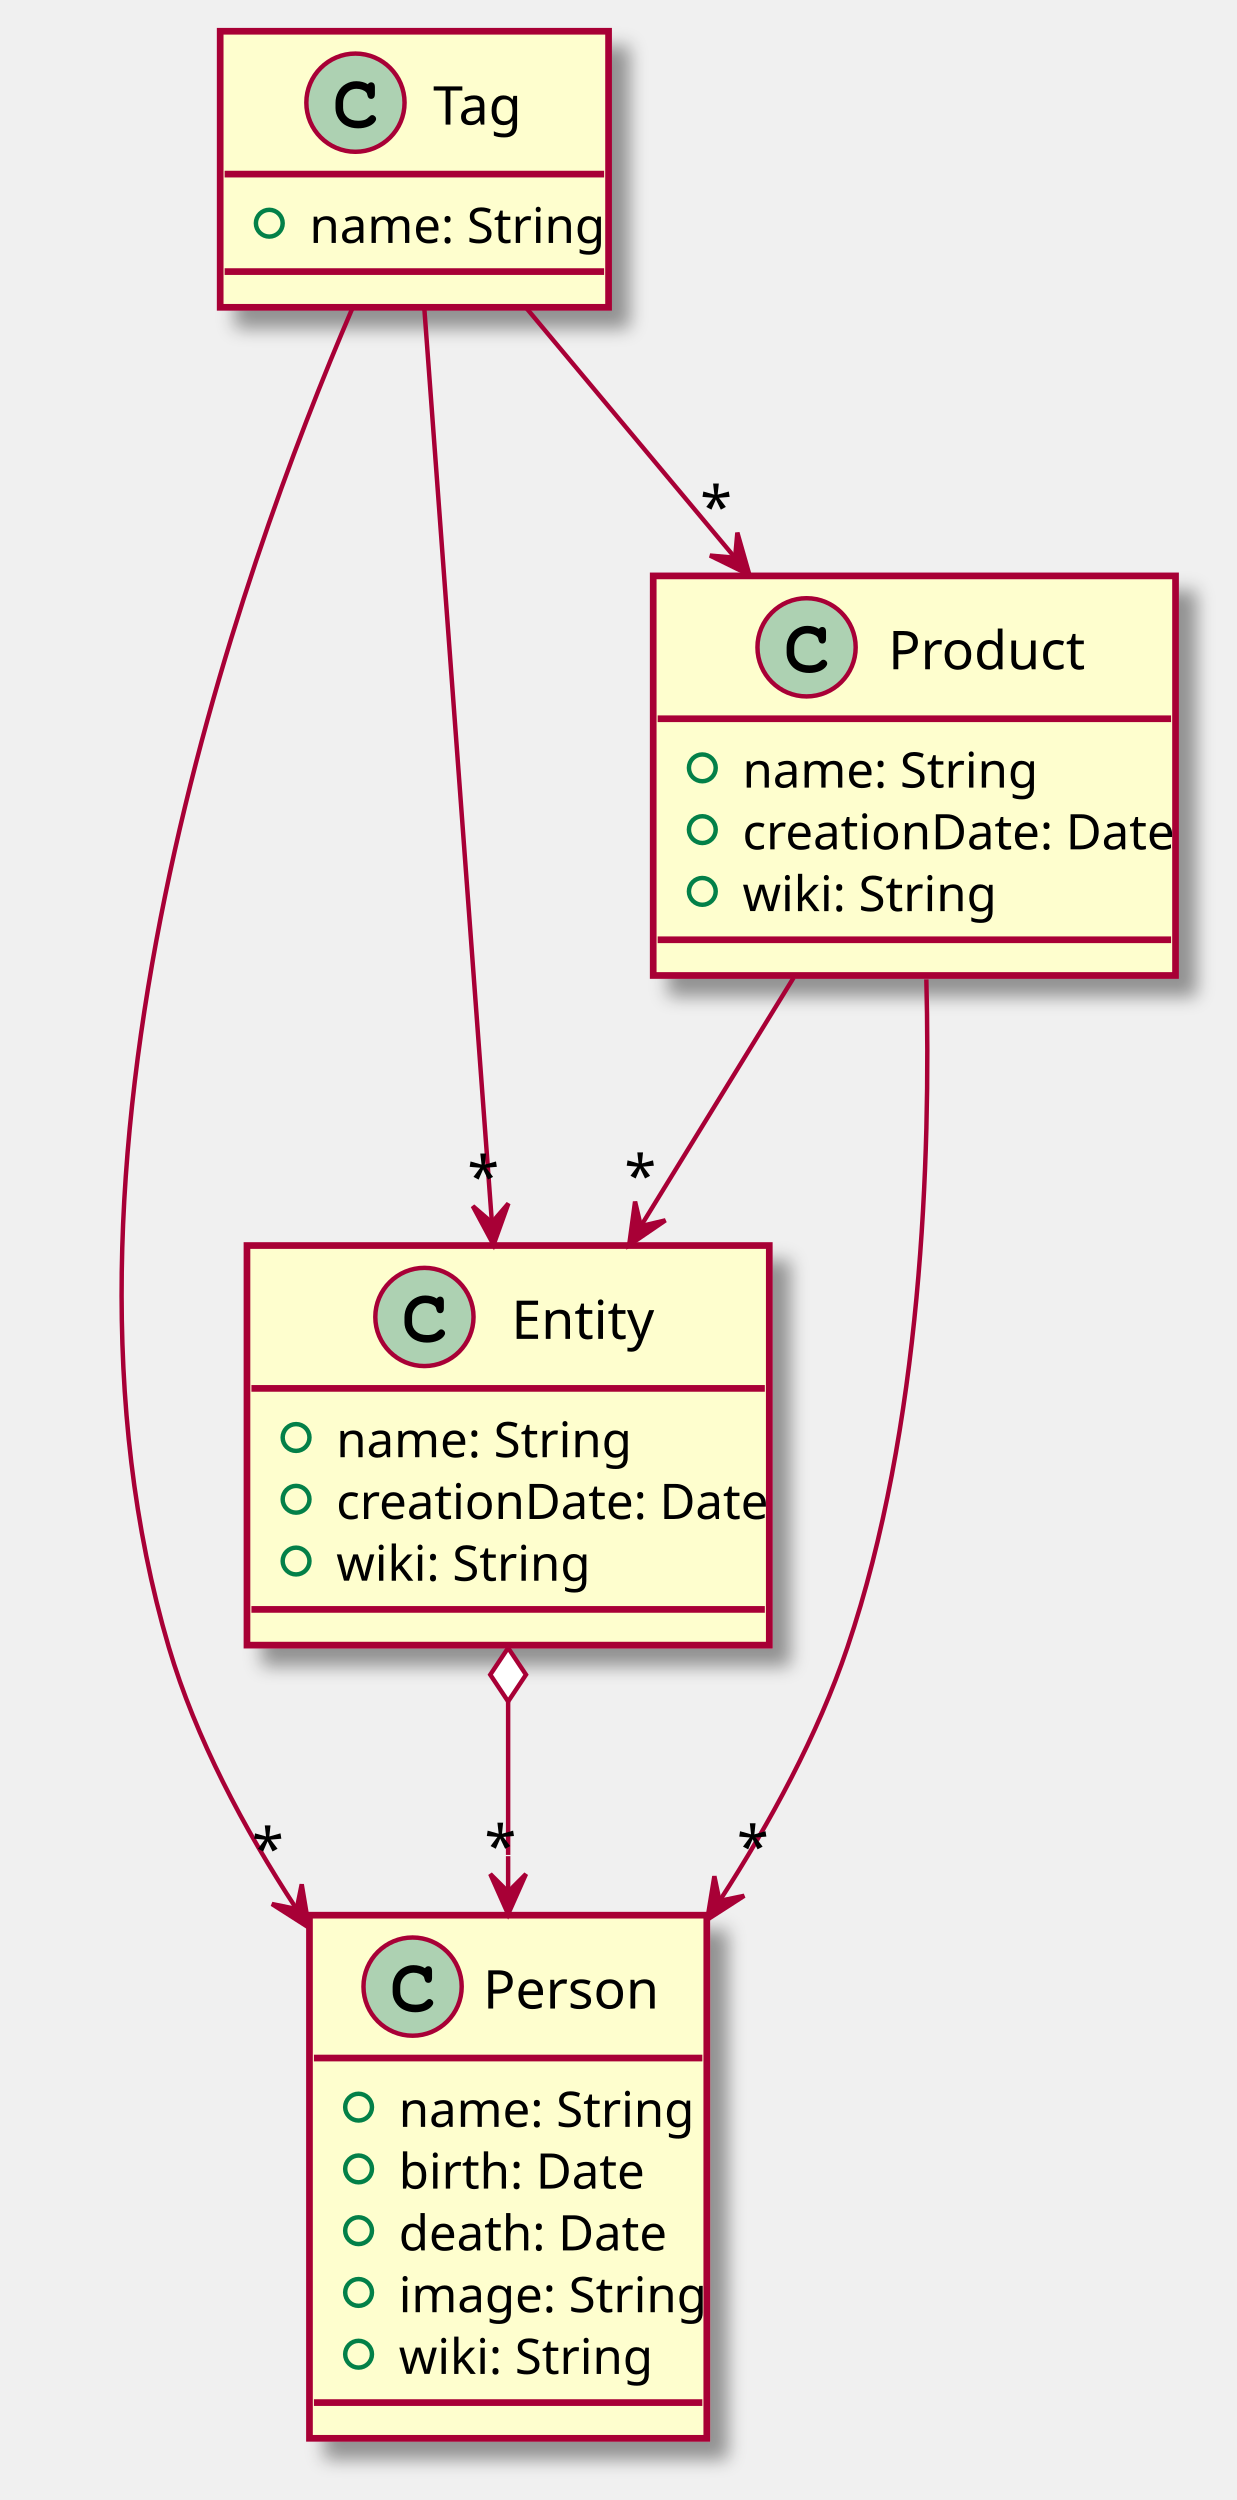
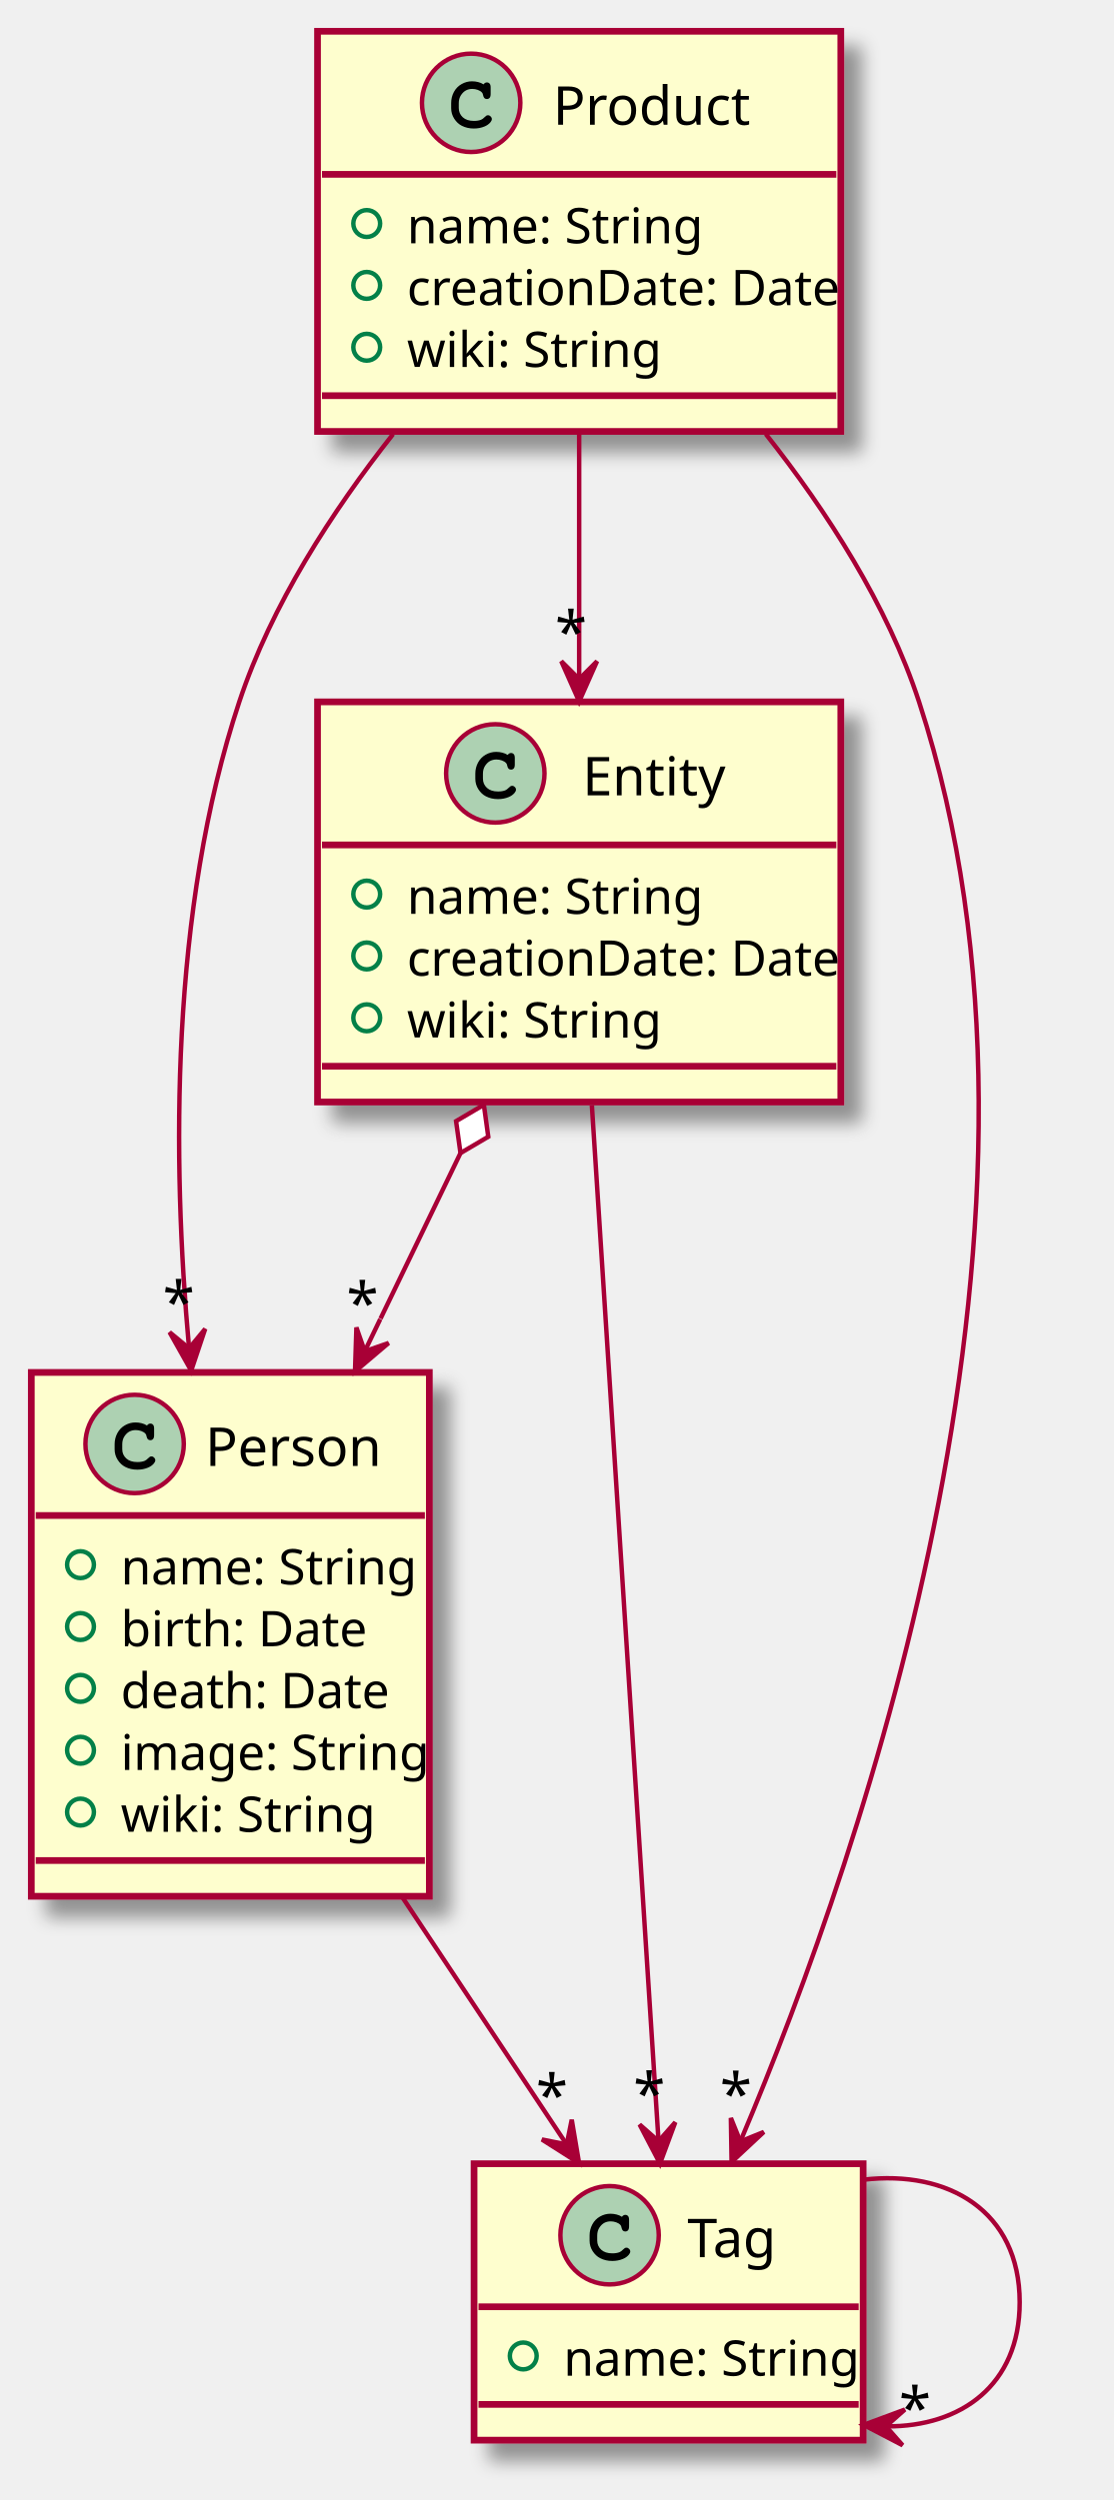
- <svg xmlns="http://www.w3.org/2000/svg" contentScriptType="application/ecmascript" contentStyleType="text/css" height="560px" preserveAspectRatio="none" style="width:277px;height:560px;" version="1.1" viewBox="0 0 277 560" width="277px" zoomAndPan="magnify">
+ <svg xmlns="http://www.w3.org/2000/svg" contentScriptType="application/ecmascript" contentStyleType="text/css" height="559px" preserveAspectRatio="none" style="width:249px;height:559px;" version="1.1" viewBox="0 0 249 559" width="249px" zoomAndPan="magnify">
  <defs>
-     <filter height="300%" id="fej1wzdwvl8rw" width="300%" x="-1" y="-1">
+     <filter height="300%" id="f1nvfhe4deph1f" width="300%" x="-1" y="-1">
      <feGaussianBlur result="blurOut" stdDeviation="2.0" />
      <feColorMatrix in="blurOut" result="blurOut2" type="matrix" values="0 0 0 0 0 0 0 0 0 0 0 0 0 0 0 0 0 0 .4 0" />
      <feOffset dx="4.0" dy="4.0" in="blurOut2" result="blurOut3" />
      <feBlend in="SourceGraphic" in2="blurOut3" mode="normal" />
    </filter>
  </defs>
  <g>
-     <rect codeLine="1" fill="#FEFECE" filter="url(#fej1wzdwvl8rw)" height="117.18" id="Person" style="stroke:#A80036;stroke-width:1.5;" width="89" x="69.32" y="429" />
-     <ellipse cx="92.42" cy="445" fill="#ADD1B2" rx="11" ry="11" style="stroke:#A80036;stroke-width:1.0;" />
-     <path d="M95.186,440.875 Q95.342,440.656 95.529,440.547 Q95.717,440.438 95.936,440.438 Q96.311,440.438 96.545,440.703 Q96.779,440.953 96.779,441.562 L96.779,443.016 Q96.779,443.625 96.545,443.891 Q96.311,444.156 95.936,444.156 Q95.592,444.156 95.389,443.953 Q95.186,443.766 95.076,443.25 Q95.029,442.891 94.842,442.703 Q94.514,442.328 93.904,442.109 Q93.295,441.891 92.67,441.891 Q91.904,441.891 91.264,442.219 Q90.639,442.547 90.139,443.297 Q89.654,444.047 89.654,445.078 L89.654,446.172 Q89.654,447.406 90.545,448.234 Q91.436,449.047 93.029,449.047 Q93.967,449.047 94.623,448.797 Q95.014,448.641 95.436,448.203 Q95.701,447.938 95.842,447.859 Q95.998,447.781 96.201,447.781 Q96.529,447.781 96.779,448.047 Q97.045,448.297 97.045,448.641 Q97.045,448.984 96.701,449.391 Q96.201,449.969 95.404,450.297 Q94.326,450.75 93.029,450.75 Q91.514,450.75 90.311,450.125 Q89.326,449.625 88.639,448.562 Q87.951,447.484 87.951,446.203 L87.951,445.047 Q87.951,443.719 88.561,442.578 Q89.186,441.422 90.279,440.812 Q91.373,440.188 92.608,440.188 Q93.342,440.188 93.983,440.359 Q94.639,440.516 95.186,440.875 Z " fill="#000000" />
-     <text fill="#000000" font-family="sans-serif" font-size="12" lengthAdjust="spacing" textLength="39" x="108.22" y="449.91">Person</text>
-     <line style="stroke:#A80036;stroke-width:1.5;" x1="70.32" x2="157.32" y1="461" y2="461" />
-     <ellipse cx="80.32" cy="472" rx="3" ry="3" style="stroke:#038048;stroke-width:1.0;fill:none;" />
-     <text fill="#000000" font-family="sans-serif" font-size="11" lengthAdjust="spacing" textLength="61" x="89.32" y="476.419">name: String</text>
-     <ellipse cx="80.32" cy="485.836" rx="3" ry="3" style="stroke:#038048;stroke-width:1.0;fill:none;" />
-     <text fill="#000000" font-family="sans-serif" font-size="11" lengthAdjust="spacing" textLength="50" x="89.32" y="490.255">birth: Date</text>
-     <ellipse cx="80.32" cy="499.672" rx="3" ry="3" style="stroke:#038048;stroke-width:1.0;fill:none;" />
-     <text fill="#000000" font-family="sans-serif" font-size="11" lengthAdjust="spacing" textLength="56" x="89.32" y="504.091">death: Date</text>
-     <ellipse cx="80.32" cy="513.508" rx="3" ry="3" style="stroke:#038048;stroke-width:1.0;fill:none;" />
-     <text fill="#000000" font-family="sans-serif" font-size="11" lengthAdjust="spacing" textLength="63" x="89.32" y="517.927">image: String</text>
-     <ellipse cx="80.32" cy="527.344" rx="3" ry="3" style="stroke:#038048;stroke-width:1.0;fill:none;" />
-     <text fill="#000000" font-family="sans-serif" font-size="11" lengthAdjust="spacing" textLength="52" x="89.32" y="531.763">wiki: String</text>
-     <line style="stroke:#A80036;stroke-width:1.5;" x1="70.32" x2="157.32" y1="538.18" y2="538.18" />
-     <rect codeLine="9" fill="#FEFECE" filter="url(#fej1wzdwvl8rw)" height="89.508" id="Entity" style="stroke:#A80036;stroke-width:1.5;" width="117" x="55.32" y="279" />
-     <ellipse cx="95.07" cy="295" fill="#ADD1B2" rx="11" ry="11" style="stroke:#A80036;stroke-width:1.0;" />
-     <path d="M97.836,290.875 Q97.992,290.656 98.179,290.547 Q98.367,290.438 98.586,290.438 Q98.961,290.438 99.195,290.703 Q99.429,290.953 99.429,291.562 L99.429,293.016 Q99.429,293.625 99.195,293.891 Q98.961,294.156 98.586,294.156 Q98.242,294.156 98.039,293.953 Q97.836,293.766 97.726,293.25 Q97.679,292.891 97.492,292.703 Q97.164,292.328 96.554,292.109 Q95.945,291.891 95.32,291.891 Q94.554,291.891 93.914,292.219 Q93.289,292.547 92.789,293.297 Q92.304,294.047 92.304,295.078 L92.304,296.172 Q92.304,297.406 93.195,298.234 Q94.086,299.047 95.679,299.047 Q96.617,299.047 97.273,298.797 Q97.664,298.641 98.086,298.203 Q98.351,297.938 98.492,297.859 Q98.648,297.781 98.851,297.781 Q99.179,297.781 99.429,298.047 Q99.695,298.297 99.695,298.641 Q99.695,298.984 99.351,299.391 Q98.851,299.969 98.054,300.297 Q96.976,300.75 95.679,300.75 Q94.164,300.75 92.961,300.125 Q91.976,299.625 91.289,298.562 Q90.601,297.484 90.601,296.203 L90.601,295.047 Q90.601,293.719 91.211,292.578 Q91.836,291.422 92.929,290.812 Q94.023,290.188 95.257,290.188 Q95.992,290.188 96.632,290.359 Q97.289,290.516 97.836,290.875 Z " fill="#000000" />
-     <text fill="#000000" font-family="sans-serif" font-size="12" lengthAdjust="spacing" textLength="30" x="114.57" y="299.91">Entity</text>
-     <line style="stroke:#A80036;stroke-width:1.5;" x1="56.32" x2="171.32" y1="311" y2="311" />
-     <ellipse cx="66.32" cy="322" rx="3" ry="3" style="stroke:#038048;stroke-width:1.0;fill:none;" />
-     <text fill="#000000" font-family="sans-serif" font-size="11" lengthAdjust="spacing" textLength="61" x="75.32" y="326.419">name: String</text>
-     <ellipse cx="66.32" cy="335.836" rx="3" ry="3" style="stroke:#038048;stroke-width:1.0;fill:none;" />
-     <text fill="#000000" font-family="sans-serif" font-size="11" lengthAdjust="spacing" textLength="91" x="75.32" y="340.255">creationDate: Date</text>
-     <ellipse cx="66.32" cy="349.672" rx="3" ry="3" style="stroke:#038048;stroke-width:1.0;fill:none;" />
-     <text fill="#000000" font-family="sans-serif" font-size="11" lengthAdjust="spacing" textLength="52" x="75.32" y="354.091">wiki: String</text>
-     <line style="stroke:#A80036;stroke-width:1.5;" x1="56.32" x2="171.32" y1="360.508" y2="360.508" />
-     <rect codeLine="15" fill="#FEFECE" filter="url(#fej1wzdwvl8rw)" height="89.508" id="Product" style="stroke:#A80036;stroke-width:1.5;" width="117" x="146.32" y="129" />
-     <ellipse cx="180.67" cy="145" fill="#ADD1B2" rx="11" ry="11" style="stroke:#A80036;stroke-width:1.0;" />
-     <path d="M183.436,140.875 Q183.592,140.656 183.779,140.547 Q183.967,140.438 184.186,140.438 Q184.561,140.438 184.795,140.703 Q185.029,140.953 185.029,141.562 L185.029,143.016 Q185.029,143.625 184.795,143.891 Q184.561,144.156 184.186,144.156 Q183.842,144.156 183.639,143.953 Q183.436,143.766 183.326,143.25 Q183.279,142.891 183.092,142.703 Q182.764,142.328 182.154,142.109 Q181.545,141.891 180.92,141.891 Q180.154,141.891 179.514,142.219 Q178.889,142.547 178.389,143.297 Q177.904,144.047 177.904,145.078 L177.904,146.172 Q177.904,147.406 178.795,148.234 Q179.686,149.047 181.279,149.047 Q182.217,149.047 182.873,148.797 Q183.264,148.641 183.686,148.203 Q183.951,147.938 184.092,147.859 Q184.248,147.781 184.451,147.781 Q184.779,147.781 185.029,148.047 Q185.295,148.297 185.295,148.641 Q185.295,148.984 184.951,149.391 Q184.451,149.969 183.654,150.297 Q182.576,150.75 181.279,150.75 Q179.764,150.75 178.561,150.125 Q177.576,149.625 176.889,148.562 Q176.201,147.484 176.201,146.203 L176.201,145.047 Q176.201,143.719 176.811,142.578 Q177.436,141.422 178.529,140.812 Q179.623,140.188 180.857,140.188 Q181.592,140.188 182.232,140.359 Q182.889,140.516 183.436,140.875 Z " fill="#000000" />
-     <text fill="#000000" font-family="sans-serif" font-size="12" lengthAdjust="spacing" textLength="42" x="198.97" y="149.91">Product</text>
-     <line style="stroke:#A80036;stroke-width:1.5;" x1="147.32" x2="262.32" y1="161" y2="161" />
-     <ellipse cx="157.32" cy="172" rx="3" ry="3" style="stroke:#038048;stroke-width:1.0;fill:none;" />
-     <text fill="#000000" font-family="sans-serif" font-size="11" lengthAdjust="spacing" textLength="61" x="166.32" y="176.419">name: String</text>
-     <ellipse cx="157.32" cy="185.836" rx="3" ry="3" style="stroke:#038048;stroke-width:1.0;fill:none;" />
-     <text fill="#000000" font-family="sans-serif" font-size="11" lengthAdjust="spacing" textLength="91" x="166.32" y="190.255">creationDate: Date</text>
-     <ellipse cx="157.32" cy="199.672" rx="3" ry="3" style="stroke:#038048;stroke-width:1.0;fill:none;" />
-     <text fill="#000000" font-family="sans-serif" font-size="11" lengthAdjust="spacing" textLength="52" x="166.32" y="204.091">wiki: String</text>
-     <line style="stroke:#A80036;stroke-width:1.5;" x1="147.32" x2="262.32" y1="210.508" y2="210.508" />
-     <rect codeLine="21" fill="#FEFECE" filter="url(#fej1wzdwvl8rw)" height="61.836" id="Tag" style="stroke:#A80036;stroke-width:1.5;" width="87" x="49.32" y="7" />
-     <ellipse cx="79.62" cy="23" fill="#ADD1B2" rx="11" ry="11" style="stroke:#A80036;stroke-width:1.0;" />
-     <path d="M82.386,18.875 Q82.542,18.656 82.729,18.547 Q82.917,18.438 83.136,18.438 Q83.511,18.438 83.745,18.703 Q83.979,18.953 83.979,19.562 L83.979,21.016 Q83.979,21.625 83.745,21.891 Q83.511,22.156 83.136,22.156 Q82.792,22.156 82.589,21.953 Q82.386,21.766 82.276,21.25 Q82.229,20.891 82.042,20.703 Q81.714,20.328 81.104,20.109 Q80.495,19.891 79.87,19.891 Q79.104,19.891 78.464,20.219 Q77.839,20.547 77.339,21.297 Q76.854,22.047 76.854,23.078 L76.854,24.172 Q76.854,25.406 77.745,26.234 Q78.636,27.047 80.229,27.047 Q81.167,27.047 81.823,26.797 Q82.214,26.641 82.636,26.203 Q82.901,25.938 83.042,25.859 Q83.198,25.781 83.401,25.781 Q83.729,25.781 83.979,26.047 Q84.245,26.297 84.245,26.641 Q84.245,26.984 83.901,27.391 Q83.401,27.969 82.604,28.297 Q81.526,28.75 80.229,28.75 Q78.714,28.75 77.511,28.125 Q76.526,27.625 75.839,26.562 Q75.151,25.484 75.151,24.203 L75.151,23.047 Q75.151,21.719 75.761,20.578 Q76.386,19.422 77.479,18.812 Q78.573,18.188 79.808,18.188 Q80.542,18.188 81.183,18.359 Q81.839,18.516 82.386,18.875 Z " fill="#000000" />
-     <text fill="#000000" font-family="sans-serif" font-size="12" lengthAdjust="spacing" textLength="21" x="97.02" y="27.91">Tag</text>
-     <line style="stroke:#A80036;stroke-width:1.5;" x1="50.32" x2="135.32" y1="39" y2="39" />
-     <ellipse cx="60.32" cy="50" rx="3" ry="3" style="stroke:#038048;stroke-width:1.0;fill:none;" />
-     <text fill="#000000" font-family="sans-serif" font-size="11" lengthAdjust="spacing" textLength="61" x="69.32" y="54.419">name: String</text>
-     <line style="stroke:#A80036;stroke-width:1.5;" x1="50.32" x2="135.32" y1="60.836" y2="60.836" />
-     <path codeLine="25" d="M207.5,219.38 C208.52,259.52 206.47,319.71 189.82,369 C183.2,388.63 172.55,408.22 161.3,425.62 " fill="none" id="Product-to-Person" style="stroke:#A80036;stroke-width:1.0;" />
-     <polygon fill="#A80036" points="158.43,429.99,166.708,424.655,161.171,425.808,160.017,420.27,158.43,429.99" style="stroke:#A80036;stroke-width:1.0;" />
-     <text fill="#000000" font-family="sans-serif" font-size="13" lengthAdjust="spacing" textLength="5" x="165.055" y="418.285">*</text>
-     <path codeLine="26" d="M177.77,219 C167.05,236.44 154.68,256.56 143.69,274.42 " fill="none" id="Product-to-Entity" style="stroke:#A80036;stroke-width:1.0;" />
-     <polygon fill="#A80036" points="140.93,278.91,149.062,273.354,143.557,274.656,142.255,269.151,140.93,278.91" style="stroke:#A80036;stroke-width:1.0;" />
-     <text fill="#000000" font-family="sans-serif" font-size="13" lengthAdjust="spacing" textLength="5" x="139.852" y="268.011">*</text>
-     <path codeLine="27" d="M113.82,381.13 C113.82,381.13 113.82,404.48 113.82,415.51 " fill="none" id="Entity-Person" style="stroke:#A80036;stroke-width:1.0;" />
-     <polygon fill="#A80036" points="113.82,428.78,117.82,419.78,113.82,423.78,109.82,419.78,113.82,428.78" style="stroke:#A80036;stroke-width:1.0;" />
-     <line style="stroke:#A80036;stroke-width:1.0;" x1="113.82" x2="113.82" y1="423.78" y2="415.78" />
-     <polygon fill="#FFFFFF" points="113.82,369.13,109.82,375.13,113.82,381.13,117.82,375.13,113.82,369.13" style="stroke:#A80036;stroke-width:1.0;" />
-     <text fill="#000000" font-family="sans-serif" font-size="13" lengthAdjust="spacing" textLength="5" x="108.515" y="418.154">*</text>
-     <path codeLine="28" d="M117.96,69.07 C131.63,85.43 148.87,106.05 164.38,124.61 " fill="none" id="Tag-to-Product" style="stroke:#A80036;stroke-width:1.0;" />
-     <polygon fill="#A80036" points="167.87,128.78,165.167,119.309,164.663,124.944,159.029,124.44,167.87,128.78" style="stroke:#A80036;stroke-width:1.0;" />
-     <text fill="#000000" font-family="sans-serif" font-size="13" lengthAdjust="spacing" textLength="5" x="156.829" y="118.19">*</text>
-     <path codeLine="29" d="M95.05,69.12 C98.66,117.9 105.81,214.64 110.17,273.61 " fill="none" id="Tag-to-Entity" style="stroke:#A80036;stroke-width:1.0;" />
-     <polygon fill="#A80036" points="110.56,278.84,113.88,269.568,110.189,273.854,105.902,270.162,110.56,278.84" style="stroke:#A80036;stroke-width:1.0;" />
-     <text fill="#000000" font-family="sans-serif" font-size="13" lengthAdjust="spacing" textLength="5" x="104.678" y="268.26">*</text>
-     <path codeLine="30" d="M78.9,69.13 C53.71,127.83 6,261.21 37.82,369 C43.85,389.41 54.65,409.6 66.25,427.34 " fill="none" id="Tag-to-Person" style="stroke:#A80036;stroke-width:1.0;" />
-     <polygon fill="#A80036" points="69.21,431.8,67.584,422.086,66.453,427.629,60.91,426.497,69.21,431.8" style="stroke:#A80036;stroke-width:1.0;" />
-     <text fill="#000000" font-family="sans-serif" font-size="13" lengthAdjust="spacing" textLength="5" x="56.407" y="418.759">*</text>
+     <rect codeLine="1" fill="#FEFECE" filter="url(#f1nvfhe4deph1f)" height="117.18" id="Person" style="stroke:#A80036;stroke-width:1.5;" width="89" x="7" y="307" />
+     <ellipse cx="30.1" cy="323" fill="#ADD1B2" rx="11" ry="11" style="stroke:#A80036;stroke-width:1.0;" />
+     <path d="M32.866,318.875 Q33.022,318.656 33.209,318.547 Q33.397,318.438 33.616,318.438 Q33.991,318.438 34.225,318.703 Q34.459,318.953 34.459,319.562 L34.459,321.016 Q34.459,321.625 34.225,321.891 Q33.991,322.156 33.616,322.156 Q33.272,322.156 33.069,321.953 Q32.866,321.766 32.756,321.25 Q32.709,320.891 32.522,320.703 Q32.194,320.328 31.584,320.109 Q30.975,319.891 30.35,319.891 Q29.584,319.891 28.944,320.219 Q28.319,320.547 27.819,321.297 Q27.334,322.047 27.334,323.078 L27.334,324.172 Q27.334,325.406 28.225,326.234 Q29.116,327.047 30.709,327.047 Q31.647,327.047 32.303,326.797 Q32.694,326.641 33.116,326.203 Q33.381,325.938 33.522,325.859 Q33.678,325.781 33.881,325.781 Q34.209,325.781 34.459,326.047 Q34.725,326.297 34.725,326.641 Q34.725,326.984 34.381,327.391 Q33.881,327.969 33.084,328.297 Q32.006,328.75 30.709,328.75 Q29.194,328.75 27.991,328.125 Q27.006,327.625 26.319,326.562 Q25.631,325.484 25.631,324.203 L25.631,323.047 Q25.631,321.719 26.241,320.578 Q26.866,319.422 27.959,318.812 Q29.053,318.188 30.288,318.188 Q31.022,318.188 31.663,318.359 Q32.319,318.516 32.866,318.875 Z " fill="#000000" />
+     <text fill="#000000" font-family="sans-serif" font-size="12" lengthAdjust="spacing" textLength="39" x="45.9" y="327.91">Person</text>
+     <line style="stroke:#A80036;stroke-width:1.5;" x1="8" x2="95" y1="339" y2="339" />
+     <ellipse cx="18" cy="350" rx="3" ry="3" style="stroke:#038048;stroke-width:1.0;fill:none;" />
+     <text fill="#000000" font-family="sans-serif" font-size="11" lengthAdjust="spacing" textLength="61" x="27" y="354.419">name: String</text>
+     <ellipse cx="18" cy="363.836" rx="3" ry="3" style="stroke:#038048;stroke-width:1.0;fill:none;" />
+     <text fill="#000000" font-family="sans-serif" font-size="11" lengthAdjust="spacing" textLength="50" x="27" y="368.255">birth: Date</text>
+     <ellipse cx="18" cy="377.672" rx="3" ry="3" style="stroke:#038048;stroke-width:1.0;fill:none;" />
+     <text fill="#000000" font-family="sans-serif" font-size="11" lengthAdjust="spacing" textLength="56" x="27" y="382.091">death: Date</text>
+     <ellipse cx="18" cy="391.508" rx="3" ry="3" style="stroke:#038048;stroke-width:1.0;fill:none;" />
+     <text fill="#000000" font-family="sans-serif" font-size="11" lengthAdjust="spacing" textLength="63" x="27" y="395.927">image: String</text>
+     <ellipse cx="18" cy="405.344" rx="3" ry="3" style="stroke:#038048;stroke-width:1.0;fill:none;" />
+     <text fill="#000000" font-family="sans-serif" font-size="11" lengthAdjust="spacing" textLength="52" x="27" y="409.763">wiki: String</text>
+     <line style="stroke:#A80036;stroke-width:1.5;" x1="8" x2="95" y1="416.18" y2="416.18" />
+     <rect codeLine="9" fill="#FEFECE" filter="url(#f1nvfhe4deph1f)" height="89.508" id="Entity" style="stroke:#A80036;stroke-width:1.5;" width="117" x="71" y="157" />
+     <ellipse cx="110.75" cy="173" fill="#ADD1B2" rx="11" ry="11" style="stroke:#A80036;stroke-width:1.0;" />
+     <path d="M113.516,168.875 Q113.672,168.656 113.859,168.547 Q114.047,168.438 114.266,168.438 Q114.641,168.438 114.875,168.703 Q115.109,168.953 115.109,169.562 L115.109,171.016 Q115.109,171.625 114.875,171.891 Q114.641,172.156 114.266,172.156 Q113.922,172.156 113.719,171.953 Q113.516,171.766 113.406,171.25 Q113.359,170.891 113.172,170.703 Q112.844,170.328 112.234,170.109 Q111.625,169.891 111,169.891 Q110.234,169.891 109.594,170.219 Q108.969,170.547 108.469,171.297 Q107.984,172.047 107.984,173.078 L107.984,174.172 Q107.984,175.406 108.875,176.234 Q109.766,177.047 111.359,177.047 Q112.297,177.047 112.953,176.797 Q113.344,176.641 113.766,176.203 Q114.031,175.938 114.172,175.859 Q114.328,175.781 114.531,175.781 Q114.859,175.781 115.109,176.047 Q115.375,176.297 115.375,176.641 Q115.375,176.984 115.031,177.391 Q114.531,177.969 113.734,178.297 Q112.656,178.75 111.359,178.75 Q109.844,178.75 108.641,178.125 Q107.656,177.625 106.969,176.562 Q106.281,175.484 106.281,174.203 L106.281,173.047 Q106.281,171.719 106.891,170.578 Q107.516,169.422 108.609,168.812 Q109.703,168.188 110.938,168.188 Q111.672,168.188 112.312,168.359 Q112.969,168.516 113.516,168.875 Z " fill="#000000" />
+     <text fill="#000000" font-family="sans-serif" font-size="12" lengthAdjust="spacing" textLength="30" x="130.25" y="177.91">Entity</text>
+     <line style="stroke:#A80036;stroke-width:1.5;" x1="72" x2="187" y1="189" y2="189" />
+     <ellipse cx="82" cy="200" rx="3" ry="3" style="stroke:#038048;stroke-width:1.0;fill:none;" />
+     <text fill="#000000" font-family="sans-serif" font-size="11" lengthAdjust="spacing" textLength="61" x="91" y="204.419">name: String</text>
+     <ellipse cx="82" cy="213.836" rx="3" ry="3" style="stroke:#038048;stroke-width:1.0;fill:none;" />
+     <text fill="#000000" font-family="sans-serif" font-size="11" lengthAdjust="spacing" textLength="91" x="91" y="218.255">creationDate: Date</text>
+     <ellipse cx="82" cy="227.672" rx="3" ry="3" style="stroke:#038048;stroke-width:1.0;fill:none;" />
+     <text fill="#000000" font-family="sans-serif" font-size="11" lengthAdjust="spacing" textLength="52" x="91" y="232.091">wiki: String</text>
+     <line style="stroke:#A80036;stroke-width:1.5;" x1="72" x2="187" y1="238.508" y2="238.508" />
+     <rect codeLine="15" fill="#FEFECE" filter="url(#f1nvfhe4deph1f)" height="89.508" id="Product" style="stroke:#A80036;stroke-width:1.5;" width="117" x="71" y="7" />
+     <ellipse cx="105.35" cy="23" fill="#ADD1B2" rx="11" ry="11" style="stroke:#A80036;stroke-width:1.0;" />
+     <path d="M108.116,18.875 Q108.272,18.656 108.459,18.547 Q108.647,18.438 108.866,18.438 Q109.241,18.438 109.475,18.703 Q109.709,18.953 109.709,19.562 L109.709,21.016 Q109.709,21.625 109.475,21.891 Q109.241,22.156 108.866,22.156 Q108.522,22.156 108.319,21.953 Q108.116,21.766 108.006,21.25 Q107.959,20.891 107.772,20.703 Q107.444,20.328 106.834,20.109 Q106.225,19.891 105.6,19.891 Q104.834,19.891 104.194,20.219 Q103.569,20.547 103.069,21.297 Q102.584,22.047 102.584,23.078 L102.584,24.172 Q102.584,25.406 103.475,26.234 Q104.366,27.047 105.959,27.047 Q106.897,27.047 107.553,26.797 Q107.944,26.641 108.366,26.203 Q108.631,25.938 108.772,25.859 Q108.928,25.781 109.131,25.781 Q109.459,25.781 109.709,26.047 Q109.975,26.297 109.975,26.641 Q109.975,26.984 109.631,27.391 Q109.131,27.969 108.334,28.297 Q107.256,28.75 105.959,28.75 Q104.444,28.75 103.241,28.125 Q102.256,27.625 101.569,26.562 Q100.881,25.484 100.881,24.203 L100.881,23.047 Q100.881,21.719 101.491,20.578 Q102.116,19.422 103.209,18.812 Q104.303,18.188 105.537,18.188 Q106.272,18.188 106.912,18.359 Q107.569,18.516 108.116,18.875 Z " fill="#000000" />
+     <text fill="#000000" font-family="sans-serif" font-size="12" lengthAdjust="spacing" textLength="42" x="123.65" y="27.91">Product</text>
+     <line style="stroke:#A80036;stroke-width:1.5;" x1="72" x2="187" y1="39" y2="39" />
+     <ellipse cx="82" cy="50" rx="3" ry="3" style="stroke:#038048;stroke-width:1.0;fill:none;" />
+     <text fill="#000000" font-family="sans-serif" font-size="11" lengthAdjust="spacing" textLength="61" x="91" y="54.419">name: String</text>
+     <ellipse cx="82" cy="63.836" rx="3" ry="3" style="stroke:#038048;stroke-width:1.0;fill:none;" />
+     <text fill="#000000" font-family="sans-serif" font-size="11" lengthAdjust="spacing" textLength="91" x="91" y="68.255">creationDate: Date</text>
+     <ellipse cx="82" cy="77.672" rx="3" ry="3" style="stroke:#038048;stroke-width:1.0;fill:none;" />
+     <text fill="#000000" font-family="sans-serif" font-size="11" lengthAdjust="spacing" textLength="52" x="91" y="82.091">wiki: String</text>
+     <line style="stroke:#A80036;stroke-width:1.5;" x1="72" x2="187" y1="88.508" y2="88.508" />
+     <rect codeLine="21" fill="#FEFECE" filter="url(#f1nvfhe4deph1f)" height="61.836" id="Tag" style="stroke:#A80036;stroke-width:1.5;" width="87" x="106" y="484" />
+     <ellipse cx="136.3" cy="500" fill="#ADD1B2" rx="11" ry="11" style="stroke:#A80036;stroke-width:1.0;" />
+     <path d="M139.066,495.875 Q139.222,495.656 139.409,495.547 Q139.597,495.438 139.816,495.438 Q140.191,495.438 140.425,495.703 Q140.659,495.953 140.659,496.562 L140.659,498.016 Q140.659,498.625 140.425,498.891 Q140.191,499.156 139.816,499.156 Q139.472,499.156 139.269,498.953 Q139.066,498.766 138.956,498.25 Q138.909,497.891 138.722,497.703 Q138.394,497.328 137.784,497.109 Q137.175,496.891 136.55,496.891 Q135.784,496.891 135.144,497.219 Q134.519,497.547 134.019,498.297 Q133.534,499.047 133.534,500.078 L133.534,501.172 Q133.534,502.406 134.425,503.234 Q135.316,504.047 136.909,504.047 Q137.847,504.047 138.503,503.797 Q138.894,503.641 139.316,503.203 Q139.581,502.938 139.722,502.859 Q139.878,502.781 140.081,502.781 Q140.409,502.781 140.659,503.047 Q140.925,503.297 140.925,503.641 Q140.925,503.984 140.581,504.391 Q140.081,504.969 139.284,505.297 Q138.206,505.75 136.909,505.75 Q135.394,505.75 134.191,505.125 Q133.206,504.625 132.519,503.562 Q131.831,502.484 131.831,501.203 L131.831,500.047 Q131.831,498.719 132.441,497.578 Q133.066,496.422 134.159,495.812 Q135.253,495.188 136.488,495.188 Q137.222,495.188 137.863,495.359 Q138.519,495.516 139.066,495.875 Z " fill="#000000" />
+     <text fill="#000000" font-family="sans-serif" font-size="12" lengthAdjust="spacing" textLength="21" x="153.7" y="504.91">Tag</text>
+     <line style="stroke:#A80036;stroke-width:1.5;" x1="107" x2="192" y1="516" y2="516" />
+     <ellipse cx="117" cy="527" rx="3" ry="3" style="stroke:#038048;stroke-width:1.0;fill:none;" />
+     <text fill="#000000" font-family="sans-serif" font-size="11" lengthAdjust="spacing" textLength="61" x="126" y="531.419">name: String</text>
+     <line style="stroke:#A80036;stroke-width:1.5;" x1="107" x2="192" y1="537.836" y2="537.836" />
+     <path codeLine="25" d="M87.88,97.12 C74.21,114.44 60.68,135.35 53.5,157 C38.02,203.66 38.47,259.53 42.27,301.54 " fill="none" id="Product-to-Person" style="stroke:#A80036;stroke-width:1.0;" />
+     <polygon fill="#A80036" points="42.75,306.59,45.883,297.253,42.278,301.612,37.918,298.008,42.75,306.59" style="stroke:#A80036;stroke-width:1.0;" />
+     <text fill="#000000" font-family="sans-serif" font-size="13" lengthAdjust="spacing" textLength="5" x="36.379" y="295.941">*</text>
+     <path codeLine="26" d="M129.5,97 C129.5,114.15 129.5,133.87 129.5,151.51 " fill="none" id="Product-to-Entity" style="stroke:#A80036;stroke-width:1.0;" />
+     <polygon fill="#A80036" points="129.5,156.91,133.5,147.91,129.5,151.91,125.5,147.91,129.5,156.91" style="stroke:#A80036;stroke-width:1.0;" />
+     <text fill="#000000" font-family="sans-serif" font-size="13" lengthAdjust="spacing" textLength="5" x="124.102" y="146.011">*</text>
+     <path codeLine="27" d="M102.966,257.933 C102.966,257.933 90.86,283.01 85.08,294.97 " fill="none" id="Entity-Person" style="stroke:#A80036;stroke-width:1.0;" />
+     <polygon fill="#A80036" points="79.38,306.78,86.896,300.415,81.554,302.277,79.692,296.936,79.38,306.78" style="stroke:#A80036;stroke-width:1.0;" />
+     <line style="stroke:#A80036;stroke-width:1.0;" x1="81.554" x2="85.03" y1="302.277" y2="295.07" />
+     <polygon fill="#FFFFFF" points="108.19,247.13,101.977,250.791,102.966,257.933,109.179,254.273,108.19,247.13" style="stroke:#A80036;stroke-width:1.0;" />
+     <text fill="#000000" font-family="sans-serif" font-size="13" lengthAdjust="spacing" textLength="5" x="77.473" y="296.154">*</text>
+     <path codeLine="28" d="M171.23,97.09 C184.92,114.4 198.42,135.32 205.5,157 C242.69,270.93 193.2,413.61 165.68,478.7 " fill="none" id="Product-to-Tag" style="stroke:#A80036;stroke-width:1.0;" />
+     <polygon fill="#A80036" points="163.58,483.62,170.784,476.904,165.537,479.019,163.423,473.772,163.58,483.62" style="stroke:#A80036;stroke-width:1.0;" />
+     <text fill="#000000" font-family="sans-serif" font-size="13" lengthAdjust="spacing" textLength="5" x="160.968" y="473.046">*</text>
+     <path codeLine="29" d="M132.34,247.23 C136.35,309.58 143.59,422.04 147.25,478.96 " fill="none" id="Entity-to-Tag" style="stroke:#A80036;stroke-width:1.0;" />
+     <polygon fill="#A80036" points="147.57,483.96,150.996,474.726,147.255,478.97,143.012,475.229,147.57,483.96" style="stroke:#A80036;stroke-width:1.0;" />
+     <text fill="#000000" font-family="sans-serif" font-size="13" lengthAdjust="spacing" textLength="5" x="141.601" y="472.971">*</text>
+     <path codeLine="30" d="M89.95,424.37 C102.3,442.96 115.59,462.97 126.48,479.35 " fill="none" id="Person-to-Tag" style="stroke:#A80036;stroke-width:1.0;" />
+     <polygon fill="#A80036" points="129.48,483.87,127.839,474.159,126.716,479.703,121.172,478.58,129.48,483.87" style="stroke:#A80036;stroke-width:1.0;" />
+     <text fill="#000000" font-family="sans-serif" font-size="13" lengthAdjust="spacing" textLength="5" x="119.835" y="473.348">*</text>
+     <path codeLine="31" d="M193.09,487.58 C211.9,485.34 228,494.48 228,515 C228,533.6 214.78,542.85 198.3,542.75 " fill="none" id="Tag-to-Tag" style="stroke:#A80036;stroke-width:1.0;" />
+     <polygon fill="#A80036" points="193.09,542.42,201.821,546.978,198.08,542.735,202.324,538.994,193.09,542.42" style="stroke:#A80036;stroke-width:1.0;" />
+     <text fill="#000000" font-family="sans-serif" font-size="13" lengthAdjust="spacing" textLength="5" x="201.012" y="543.297">*</text>
  </g>
</svg>
